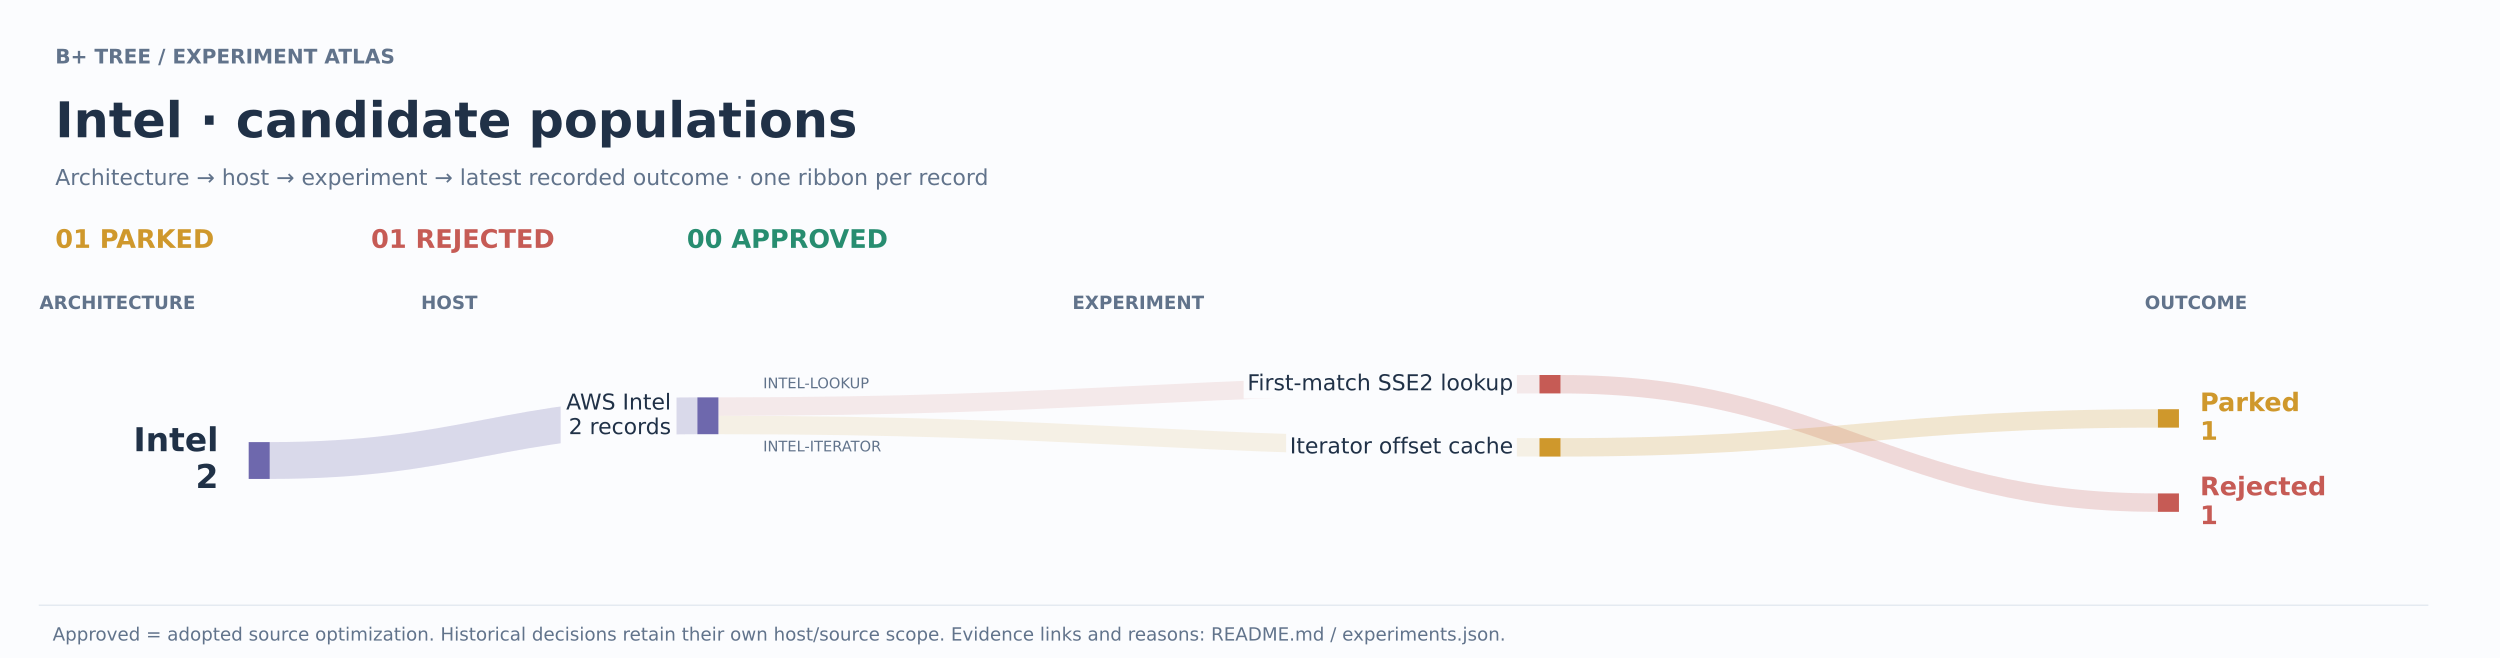
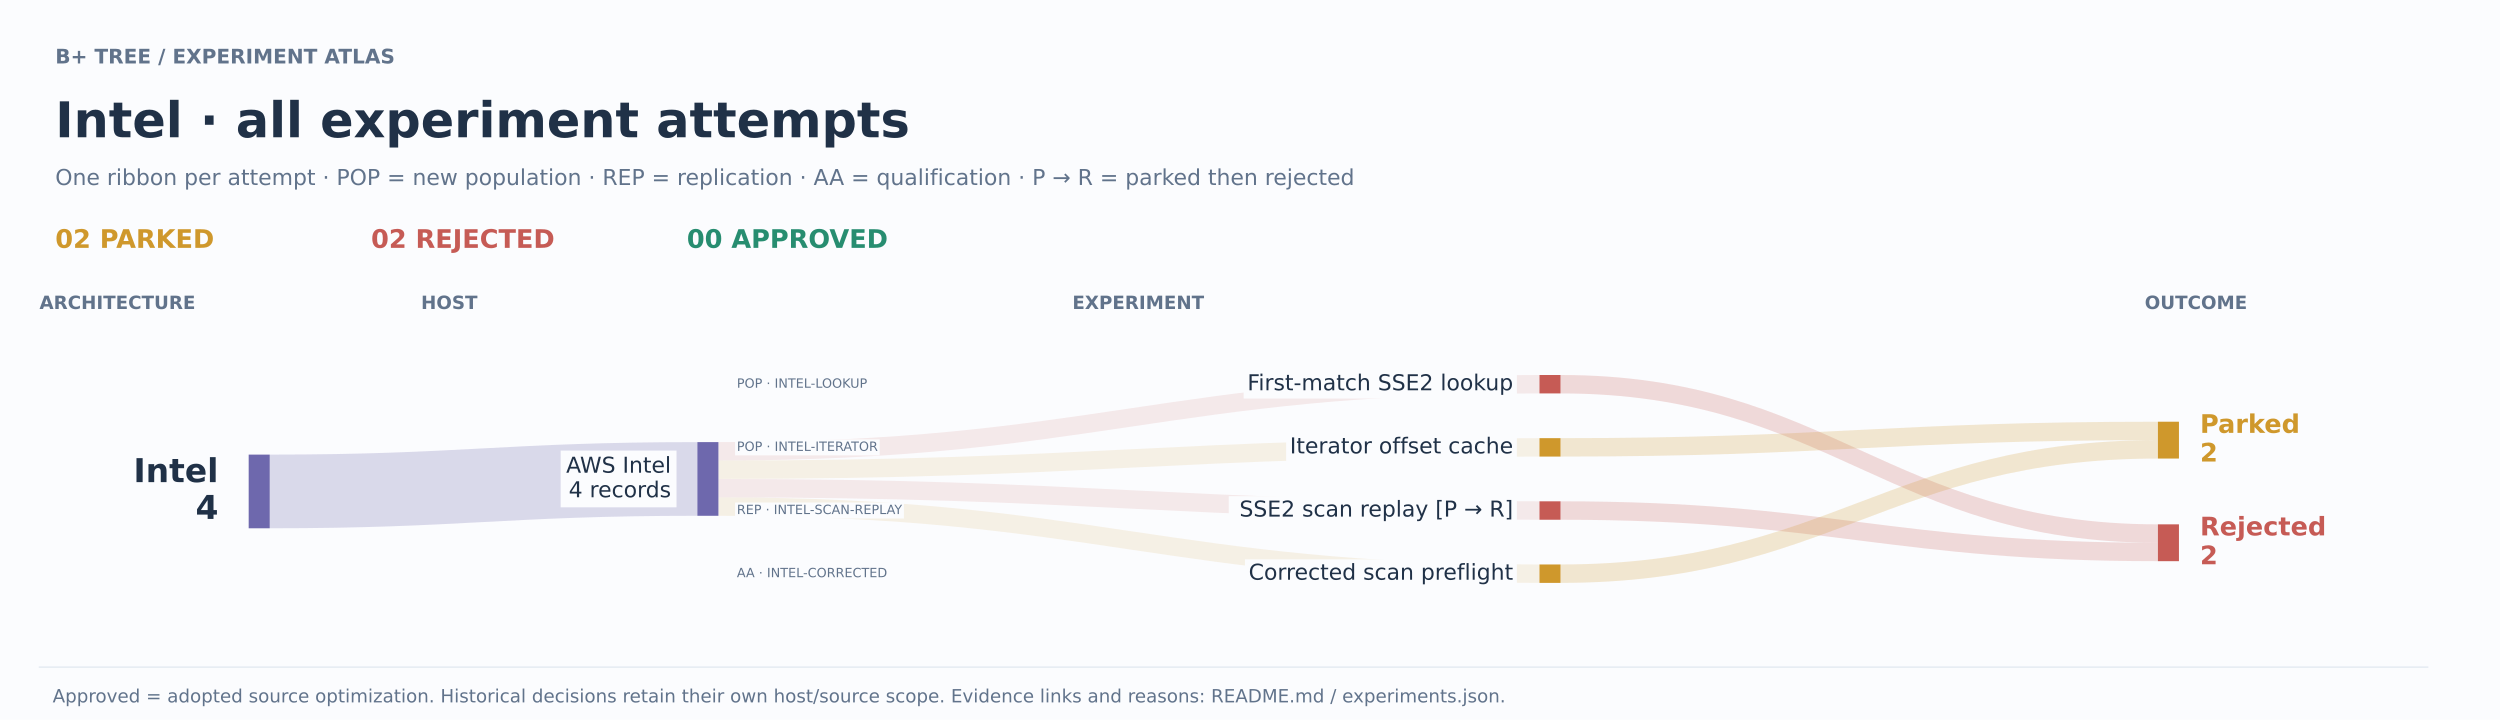
- <svg xmlns="http://www.w3.org/2000/svg" width="1368pt" height="360pt" viewBox="0 0 1368 360" version="1.1">
+ <svg xmlns="http://www.w3.org/2000/svg" width="1368pt" height="393.84pt" viewBox="0 0 1368 393.84" version="1.1">
  <defs>
    <style type="text/css">*{stroke-linejoin: round; stroke-linecap: butt}</style>
  </defs>
  <g id="figure_1">
    <g id="patch_1">
-       <path d="M 0 360 L 1368 360 L 1368 0 L 0 0 z " style="fill: #fbfcfe" />
+       <path d="M 0 393.84 L 1368 393.84 L 1368 0 L 0 0 z " style="fill: #fbfcfe" />
    </g>
    <g id="axes_1">
      <g id="patch_2">
-         <path d="M 147.6 241.92 C 252.9 241.92 276.3 217.44 381.6 217.44 L 381.6 237.6 C 276.3 237.6 252.9 262.08 147.6 262.08 z " clip-path="url(#p105ef2eea9)" style="fill: #6e68ad; opacity: 0.24" />
+         <path d="M 147.6 248.76 C 252.9 248.76 276.3 241.92 381.6 241.92 L 381.6 282.24 C 276.3 282.24 252.9 289.08 147.6 289.08 z " clip-path="url(#p0eab449ad2)" style="fill: #6e68ad; opacity: 0.24" />
      </g>
      <g id="patch_3">
-         <path d="M 393.12 217.44 C 595.296 217.44 640.224 205.2 842.4 205.2 L 842.4 215.28 C 640.224 215.28 595.296 227.52 393.12 227.52 z " clip-path="url(#p105ef2eea9)" style="fill: #c65b55; opacity: 0.12" />
+         <path d="M 393.12 241.92 C 595.296 241.92 640.224 205.2 842.4 205.2 L 842.4 215.28 C 640.224 215.28 595.296 252 393.12 252 z " clip-path="url(#p0eab449ad2)" style="fill: #c65b55; opacity: 0.12" />
      </g>
      <g id="patch_4">
-         <path d="M 853.92 205.2 C 1001.016 205.2 1033.704 270 1180.8 270 L 1180.8 280.08 C 1033.704 280.08 1001.016 215.28 853.92 215.28 z " clip-path="url(#p105ef2eea9)" style="fill: #c65b55; opacity: 0.22" />
+         <path d="M 853.92 205.2 C 1001.016 205.2 1033.704 286.92 1180.8 286.92 L 1180.8 297 C 1033.704 297 1001.016 215.28 853.92 215.28 z " clip-path="url(#p0eab449ad2)" style="fill: #c65b55; opacity: 0.22" />
      </g>
      <g id="patch_5">
-         <path d="M 842.4 205.2 L 853.92 205.2 L 853.92 215.28 L 842.4 215.28 z " clip-path="url(#p105ef2eea9)" style="fill: #c65b55" />
+         <path d="M 842.4 205.2 L 853.92 205.2 L 853.92 215.28 L 842.4 215.28 z " clip-path="url(#p0eab449ad2)" style="fill: #c65b55" />
      </g>
      <g id="patch_6">
-         <path d="M 393.12 227.52 C 595.296 227.52 640.224 239.76 842.4 239.76 L 842.4 249.84 C 640.224 249.84 595.296 237.6 393.12 237.6 z " clip-path="url(#p105ef2eea9)" style="fill: #cf982c; opacity: 0.12" />
+         <path d="M 393.12 252 C 595.296 252 640.224 239.76 842.4 239.76 L 842.4 249.84 C 640.224 249.84 595.296 262.08 393.12 262.08 z " clip-path="url(#p0eab449ad2)" style="fill: #cf982c; opacity: 0.12" />
      </g>
      <g id="patch_7">
-         <path d="M 853.92 239.76 C 1001.016 239.76 1033.704 223.92 1180.8 223.92 L 1180.8 234 C 1033.704 234 1001.016 249.84 853.92 249.84 z " clip-path="url(#p105ef2eea9)" style="fill: #cf982c; opacity: 0.22" />
+         <path d="M 853.92 239.76 C 1001.016 239.76 1033.704 230.76 1180.8 230.76 L 1180.8 240.84 C 1033.704 240.84 1001.016 249.84 853.92 249.84 z " clip-path="url(#p0eab449ad2)" style="fill: #cf982c; opacity: 0.22" />
      </g>
      <g id="patch_8">
-         <path d="M 842.4 239.76 L 853.92 239.76 L 853.92 249.84 L 842.4 249.84 z " clip-path="url(#p105ef2eea9)" style="fill: #cf982c" />
+         <path d="M 842.4 239.76 L 853.92 239.76 L 853.92 249.84 L 842.4 249.84 z " clip-path="url(#p0eab449ad2)" style="fill: #cf982c" />
      </g>
      <g id="patch_9">
-         <path d="M 381.6 217.44 L 393.12 217.44 L 393.12 237.6 L 381.6 237.6 z " clip-path="url(#p105ef2eea9)" style="fill: #6e68ad" />
+         <path d="M 393.12 262.08 C 595.296 262.08 640.224 274.32 842.4 274.32 L 842.4 284.4 C 640.224 284.4 595.296 272.16 393.12 272.16 z " clip-path="url(#p0eab449ad2)" style="fill: #c65b55; opacity: 0.12" />
      </g>
      <g id="patch_10">
-         <path d="M 136.08 241.92 L 147.6 241.92 L 147.6 262.08 L 136.08 262.08 z " clip-path="url(#p105ef2eea9)" style="fill: #6e68ad" />
+         <path d="M 853.92 274.32 C 1001.016 274.32 1033.704 297 1180.8 297 L 1180.8 307.08 C 1033.704 307.08 1001.016 284.4 853.92 284.4 z " clip-path="url(#p0eab449ad2)" style="fill: #c65b55; opacity: 0.22" />
      </g>
      <g id="patch_11">
-         <path d="M 1180.8 223.92 L 1192.32 223.92 L 1192.32 234 L 1180.8 234 z " clip-path="url(#p105ef2eea9)" style="fill: #cf982c" />
+         <path d="M 842.4 274.32 L 853.92 274.32 L 853.92 284.4 L 842.4 284.4 z " clip-path="url(#p0eab449ad2)" style="fill: #c65b55" />
      </g>
      <g id="patch_12">
-         <path d="M 1180.8 270 L 1192.32 270 L 1192.32 280.08 L 1180.8 280.08 z " clip-path="url(#p105ef2eea9)" style="fill: #c65b55" />
+         <path d="M 393.12 272.16 C 595.296 272.16 640.224 308.88 842.4 308.88 L 842.4 318.96 C 640.224 318.96 595.296 282.24 393.12 282.24 z " clip-path="url(#p0eab449ad2)" style="fill: #cf982c; opacity: 0.12" />
+       </g>
+       <g id="patch_13">
+         <path d="M 853.92 308.88 C 1001.016 308.88 1033.704 240.84 1180.8 240.84 L 1180.8 250.92 C 1033.704 250.92 1001.016 318.96 853.92 318.96 z " clip-path="url(#p0eab449ad2)" style="fill: #cf982c; opacity: 0.22" />
+       </g>
+       <g id="patch_14">
+         <path d="M 842.4 308.88 L 853.92 308.88 L 853.92 318.96 L 842.4 318.96 z " clip-path="url(#p0eab449ad2)" style="fill: #cf982c" />
+       </g>
+       <g id="patch_15">
+         <path d="M 381.6 241.92 L 393.12 241.92 L 393.12 282.24 L 381.6 282.24 z " clip-path="url(#p0eab449ad2)" style="fill: #6e68ad" />
+       </g>
+       <g id="patch_16">
+         <path d="M 136.08 248.76 L 147.6 248.76 L 147.6 289.08 L 136.08 289.08 z " clip-path="url(#p0eab449ad2)" style="fill: #6e68ad" />
+       </g>
+       <g id="patch_17">
+         <path d="M 1180.8 230.76 L 1192.32 230.76 L 1192.32 250.92 L 1180.8 250.92 z " clip-path="url(#p0eab449ad2)" style="fill: #cf982c" />
+       </g>
+       <g id="patch_18">
+         <path d="M 1180.8 286.92 L 1192.32 286.92 L 1192.32 307.08 L 1180.8 307.08 z " clip-path="url(#p0eab449ad2)" style="fill: #c65b55" />
      </g>
      <g id="line2d_1">
-         <path d="M 21.6 331.2 L 1328.4 331.2 " clip-path="url(#p105ef2eea9)" style="fill: none; stroke: #e4eaf1; stroke-width: 0.8; stroke-linecap: square" />
+         <path d="M 21.6 365.04 L 1328.4 365.04 " clip-path="url(#p0eab449ad2)" style="fill: none; stroke: #e4eaf1; stroke-width: 0.8; stroke-linecap: square" />
      </g>
      <g id="text_1">
        <text style="font-weight: 700; font-size: 11px; font-family: 'DejaVu Sans'; text-anchor: start; fill: #61738b" x="30.24" y="34.715" transform="rotate(-0 30.24 34.71531)">B+ TREE  /  EXPERIMENT ATLAS</text>
      </g>
      <g id="text_2">
-         <text style="font-weight: 700; font-size: 27px; font-family: 'DejaVu Sans'; text-anchor: start; fill: #203147" x="30.24" y="75.13" transform="rotate(-0 30.24 75.13031)">Intel · candidate populations</text>
+         <text style="font-weight: 700; font-size: 27px; font-family: 'DejaVu Sans'; text-anchor: start; fill: #203147" x="30.24" y="75.13" transform="rotate(-0 30.24 75.13031)">Intel · all experiment attempts</text>
      </g>
      <g id="text_3">
-         <text style="font-size: 12px; font-family: 'DejaVu Sans'; text-anchor: start; fill: #61738b" x="30.24" y="101.231" transform="rotate(-0 30.24 101.2313)">Architecture → host → experiment → latest recorded outcome  ·  one ribbon per record</text>
+         <text style="font-size: 12px; font-family: 'DejaVu Sans'; text-anchor: start; fill: #61738b" x="30.24" y="101.231" transform="rotate(-0 30.24 101.2313)">One ribbon per attempt  ·  POP = new population  ·  REP = replication  ·  AA = qualification  ·  P → R = parked then rejected</text>
      </g>
      <g id="text_4">
-         <text style="font-weight: 700; font-size: 14px; font-family: 'DejaVu Sans'; text-anchor: start; fill: #cf982c" x="30.24" y="135.623" transform="rotate(-0 30.24 135.6231)">01  PARKED</text>
+         <text style="font-weight: 700; font-size: 14px; font-family: 'DejaVu Sans'; text-anchor: start; fill: #cf982c" x="30.24" y="135.623" transform="rotate(-0 30.24 135.6231)">02  PARKED</text>
      </g>
      <g id="text_5">
-         <text style="font-weight: 700; font-size: 14px; font-family: 'DejaVu Sans'; text-anchor: start; fill: #c65b55" x="203.04" y="135.623" transform="rotate(-0 203.04 135.6231)">01  REJECTED</text>
+         <text style="font-weight: 700; font-size: 14px; font-family: 'DejaVu Sans'; text-anchor: start; fill: #c65b55" x="203.04" y="135.623" transform="rotate(-0 203.04 135.6231)">02  REJECTED</text>
      </g>
      <g id="text_6">
        <text style="font-weight: 700; font-size: 14px; font-family: 'DejaVu Sans'; text-anchor: start; fill: #278d70" x="375.84" y="135.623" transform="rotate(-0 375.84 135.6231)">00  APPROVED</text>
      </g>
      <g id="text_7">
        <text style="font-weight: 700; font-size: 10px; font-family: 'DejaVu Sans'; text-anchor: start; fill: #61738b" x="21.6" y="169.079" transform="rotate(-0 21.6 169.0794)">ARCHITECTURE</text>
      </g>
      <g id="text_8">
        <text style="font-weight: 700; font-size: 10px; font-family: 'DejaVu Sans'; text-anchor: start; fill: #61738b" x="230.4" y="169.079" transform="rotate(-0 230.4 169.0794)">HOST</text>
      </g>
      <g id="text_9">
        <text style="font-weight: 700; font-size: 10px; font-family: 'DejaVu Sans'; text-anchor: start; fill: #61738b" x="586.8" y="169.079" transform="rotate(-0 586.8 169.0794)">EXPERIMENT</text>
      </g>
      <g id="text_10">
        <text style="font-weight: 700; font-size: 10px; font-family: 'DejaVu Sans'; text-anchor: start; fill: #61738b" x="1173.6" y="169.079" transform="rotate(-0 1173.6 169.0794)">OUTCOME</text>
      </g>
      <g id="text_11">
-         <g id="patch_13">
+         <g id="patch_19">
          <path d="M 680.529 218.087 L 830.04 218.087 L 830.04 202.393 L 680.529 202.393 z " style="fill: #fbfcfe" />
        </g>
        <text style="font-size: 12px; font-family: 'DejaVu Sans'; text-anchor: end; fill: #203147" x="828" y="213.551" transform="rotate(-0 828 213.5513)">First-match SSE2 lookup</text>
      </g>
      <g id="text_12">
-         <g id="patch_14">
-           <path d="M 416.64 215.071 L 476.527 215.071 L 476.527 205.409 L 416.64 205.409 z " style="fill: #fbfcfe" />
+         <g id="patch_20">
+           <path d="M 402.22 214.607 L 475.527 214.607 L 475.527 205.873 L 402.22 205.873 z " style="fill: #fbfcfe" />
        </g>
-         <text style="font-size: 8px; font-family: 'DejaVu Sans'; text-anchor: start; fill: #61738b" x="417.6" y="212.447" transform="rotate(-0 417.6 212.4475)">INTEL-LOOKUP</text>
+         <text style="font-size: 7px; font-family: 'DejaVu Sans'; text-anchor: start; fill: #61738b" x="403.2" y="212.172" transform="rotate(-0 403.2 212.1716)">POP · INTEL-LOOKUP</text>
      </g>
      <g id="text_13">
-         <g id="patch_15">
+         <g id="patch_21">
          <path d="M 703.768 252.647 L 830.04 252.647 L 830.04 236.953 L 703.768 236.953 z " style="fill: #fbfcfe" />
        </g>
        <text style="font-size: 12px; font-family: 'DejaVu Sans'; text-anchor: end; fill: #203147" x="828" y="248.111" transform="rotate(-0 828 248.1113)">Iterator offset cache</text>
      </g>
      <g id="text_14">
-         <g id="patch_16">
-           <path d="M 416.64 249.631 L 483.185 249.631 L 483.185 239.969 L 416.64 239.969 z " style="fill: #fbfcfe" />
+         <g id="patch_22">
+           <path d="M 402.22 249.167 L 481.353 249.167 L 481.353 240.433 L 402.22 240.433 z " style="fill: #fbfcfe" />
        </g>
-         <text style="font-size: 8px; font-family: 'DejaVu Sans'; text-anchor: start; fill: #61738b" x="417.6" y="247.007" transform="rotate(-0 417.6 247.0075)">INTEL-ITERATOR</text>
+         <text style="font-size: 7px; font-family: 'DejaVu Sans'; text-anchor: start; fill: #61738b" x="403.2" y="246.732" transform="rotate(-0 403.2 246.7316)">POP · INTEL-ITERATOR</text>
      </g>
      <g id="text_15">
-         <g id="patch_17">
-           <path d="M 306.788 243.046 L 370.2 243.046 L 370.2 211.994 L 306.788 211.994 z " style="fill: #fbfcfe" />
+         <g id="patch_23">
+           <path d="M 672.367 287.207 L 830.04 287.207 L 830.04 271.513 L 672.367 271.513 z " style="fill: #fbfcfe" />
        </g>
-         <text style="font-size: 12px; font-family: 'DejaVu Sans'; fill: #203147" transform="translate(309.7875 224.1126)">AWS Intel</text>
-         <text style="font-size: 12px; font-family: 'DejaVu Sans'; fill: #203147" transform="translate(311.1712 237.5499)">2 records</text>
+         <text style="font-size: 12px; font-family: 'DejaVu Sans'; text-anchor: end; fill: #203147" x="828" y="282.671" transform="rotate(-0 828 282.6712)">SSE2 scan replay  [P → R]</text>
      </g>
      <g id="text_16">
-         <text style="font-weight: 700; font-size: 18px; font-family: 'DejaVu Sans'; fill: #203147" transform="translate(73.02656 246.8888)">Intel</text>
-         <text style="font-weight: 700; font-size: 18px; font-family: 'DejaVu Sans'; fill: #203147" transform="translate(106.9959 267.0449)">2</text>
+         <g id="patch_24">
+           <path d="M 402.22 283.727 L 494.635 283.727 L 494.635 274.993 L 402.22 274.993 z " style="fill: #fbfcfe" />
+         </g>
+         <text style="font-size: 7px; font-family: 'DejaVu Sans'; text-anchor: start; fill: #61738b" x="403.2" y="281.292" transform="rotate(-0 403.2 281.2916)">REP · INTEL-SCAN-REPLAY</text>
      </g>
      <g id="text_17">
-         <text style="font-weight: 700; font-size: 14px; font-family: 'DejaVu Sans'; fill: #cf982c" transform="translate(1203.84 224.9847)">Parked</text>
-         <text style="font-weight: 700; font-size: 14px; font-family: 'DejaVu Sans'; fill: #cf982c" transform="translate(1203.84 240.6616)">1</text>
+         <g id="patch_25">
+           <path d="M 681.244 321.767 L 830.04 321.767 L 830.04 306.073 L 681.244 306.073 z " style="fill: #fbfcfe" />
+         </g>
+         <text style="font-size: 12px; font-family: 'DejaVu Sans'; text-anchor: end; fill: #203147" x="828" y="317.231" transform="rotate(-0 828 317.2312)">Corrected scan preflight</text>
      </g>
      <g id="text_18">
-         <text style="font-weight: 700; font-size: 14px; font-family: 'DejaVu Sans'; fill: #c65b55" transform="translate(1203.84 271.01)">Rejected</text>
-         <text style="font-weight: 700; font-size: 14px; font-family: 'DejaVu Sans'; fill: #c65b55" transform="translate(1203.84 286.7963)">1</text>
+         <g id="patch_26">
+           <path d="M 402.22 318.287 L 486.453 318.287 L 486.453 309.553 L 402.22 309.553 z " style="fill: #fbfcfe" />
+         </g>
+         <text style="font-size: 7px; font-family: 'DejaVu Sans'; text-anchor: start; fill: #61738b" x="403.2" y="315.852" transform="rotate(-0 403.2 315.8516)">AA · INTEL-CORRECTED</text>
      </g>
      <g id="text_19">
-         <text style="font-size: 10px; font-family: 'DejaVu Sans'; text-anchor: start; fill: #61738b" x="28.8" y="350.519" transform="rotate(-0 28.8 350.5194)">Approved = adopted source optimization. Historical decisions retain their own host/source scope. Evidence links and reasons: README.md / experiments.json.</text>
+         <g id="patch_27">
+           <path d="M 306.788 277.606 L 370.2 277.606 L 370.2 246.554 L 306.788 246.554 z " style="fill: #fbfcfe" />
+         </g>
+         <text style="font-size: 12px; font-family: 'DejaVu Sans'; fill: #203147" transform="translate(309.7875 258.6726)">AWS Intel</text>
+         <text style="font-size: 12px; font-family: 'DejaVu Sans'; fill: #203147" transform="translate(311.1712 272.1099)">4 records</text>
+       </g>
+       <g id="text_20">
+         <text style="font-weight: 700; font-size: 18px; font-family: 'DejaVu Sans'; fill: #203147" transform="translate(73.02656 263.8088)">Intel</text>
+         <text style="font-weight: 700; font-size: 18px; font-family: 'DejaVu Sans'; fill: #203147" transform="translate(106.9959 283.9649)">4</text>
+       </g>
+       <g id="text_21">
+         <text style="font-weight: 700; font-size: 14px; font-family: 'DejaVu Sans'; fill: #cf982c" transform="translate(1203.84 236.8647)">Parked</text>
+         <text style="font-weight: 700; font-size: 14px; font-family: 'DejaVu Sans'; fill: #cf982c" transform="translate(1203.84 252.5416)">2</text>
+       </g>
+       <g id="text_22">
+         <text style="font-weight: 700; font-size: 14px; font-family: 'DejaVu Sans'; fill: #c65b55" transform="translate(1203.84 292.97)">Rejected</text>
+         <text style="font-weight: 700; font-size: 14px; font-family: 'DejaVu Sans'; fill: #c65b55" transform="translate(1203.84 308.7563)">2</text>
+       </g>
+       <g id="text_23">
+         <text style="font-size: 10px; font-family: 'DejaVu Sans'; text-anchor: start; fill: #61738b" x="28.8" y="384.359" transform="rotate(-0 28.8 384.3594)">Approved = adopted source optimization. Historical decisions retain their own host/source scope. Evidence links and reasons: README.md / experiments.json.</text>
      </g>
    </g>
  </g>
  <defs>
-     <clipPath id="p105ef2eea9">
-       <rect x="0" y="0" width="1368" height="360" />
+     <clipPath id="p0eab449ad2">
+       <rect x="0" y="0" width="1368" height="393.84" />
    </clipPath>
  </defs>
</svg>
